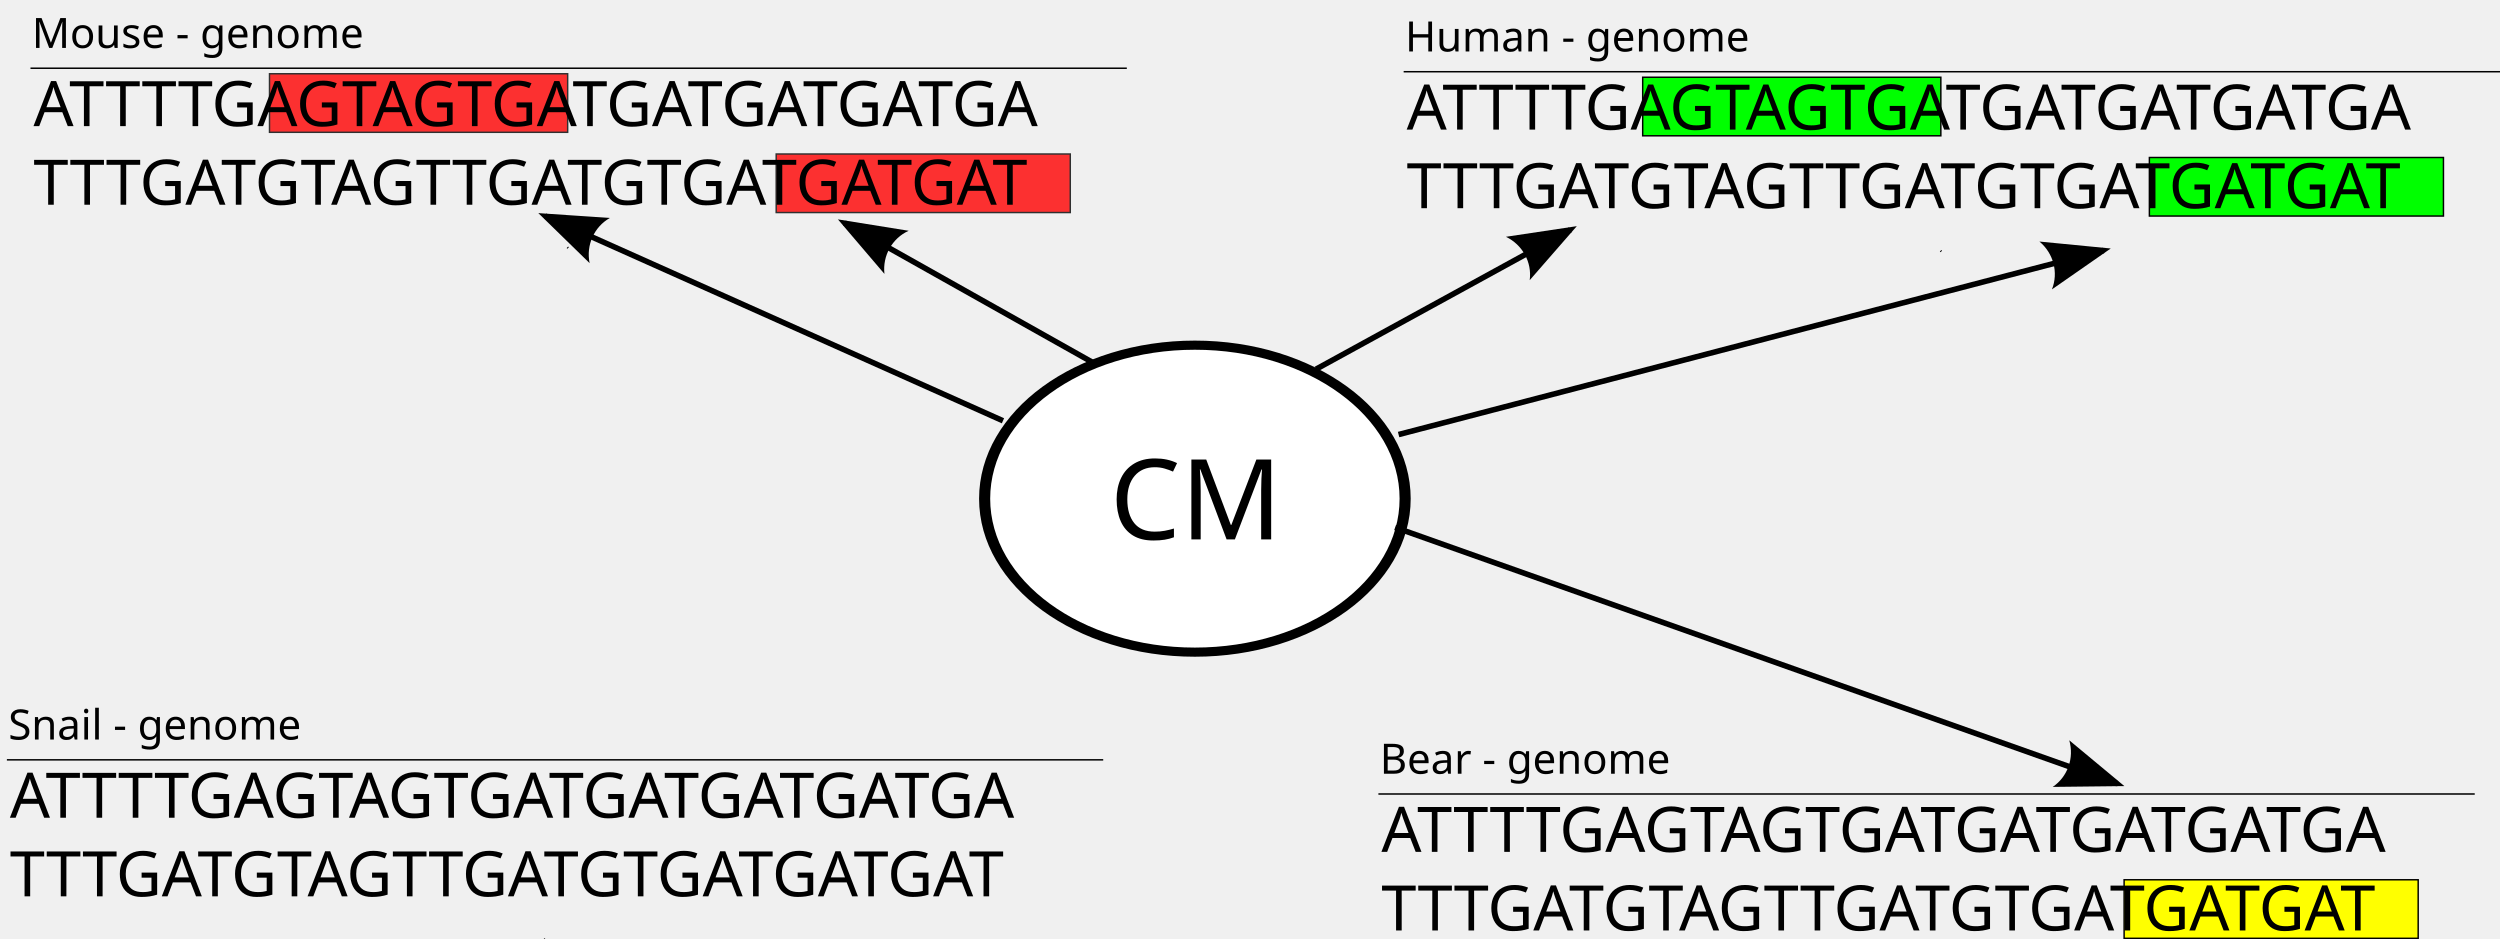
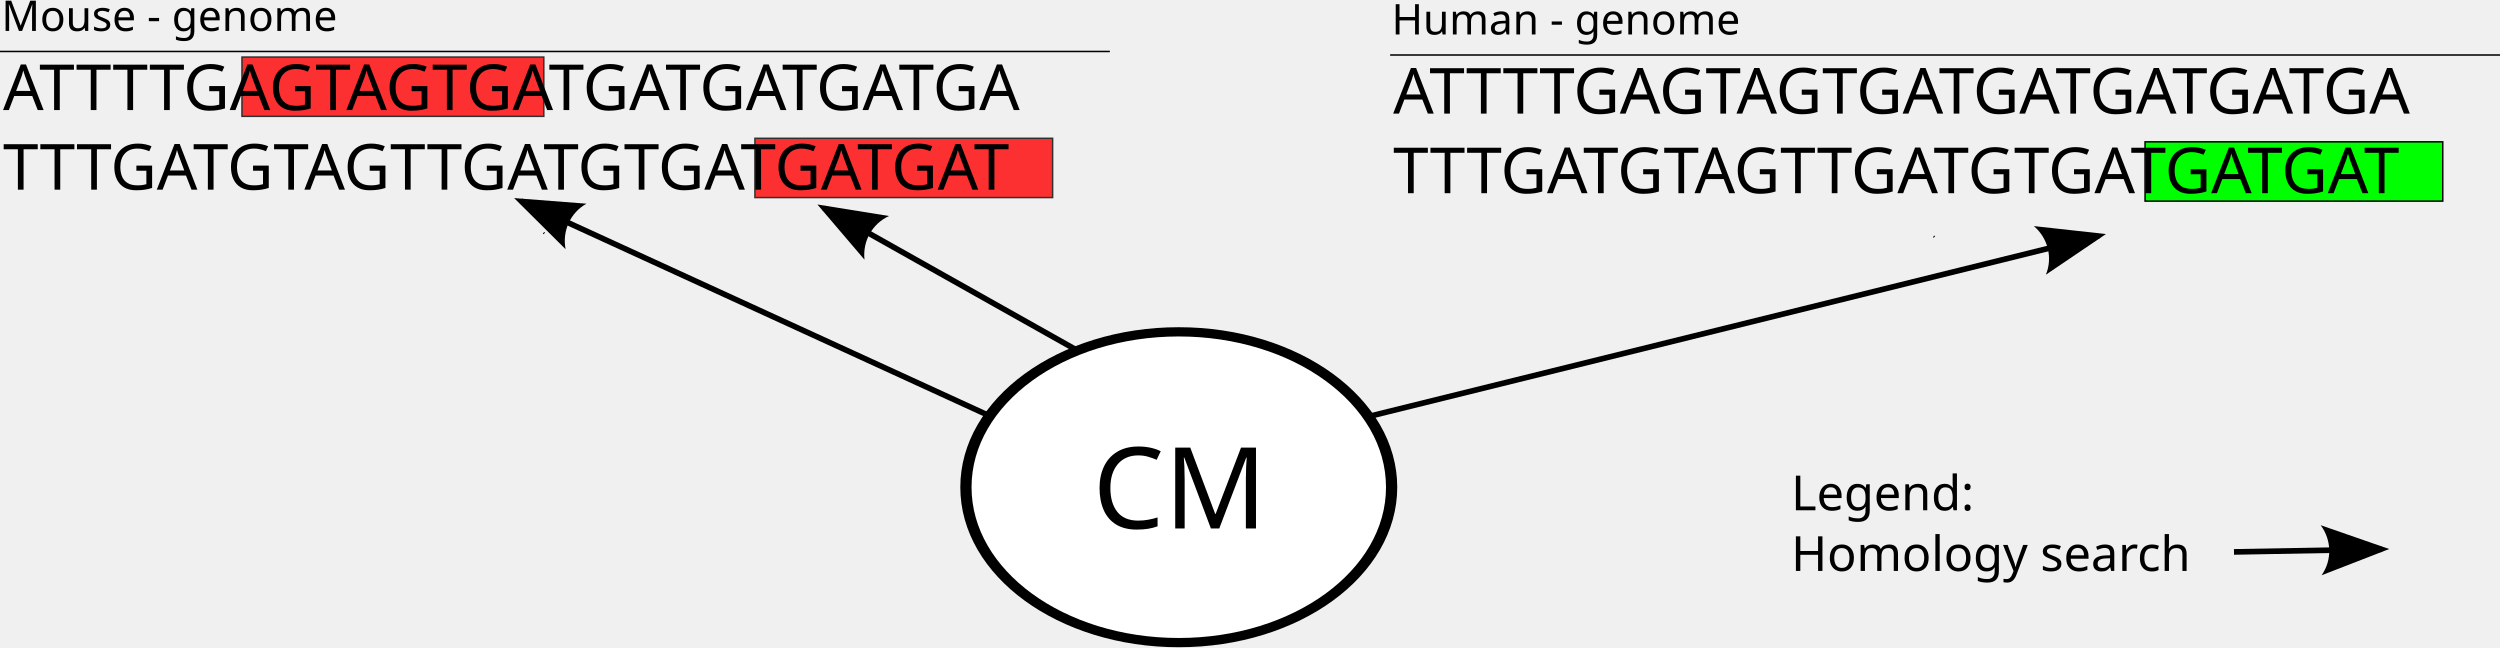
- <svg xmlns="http://www.w3.org/2000/svg" width="625.821" height="234.888" id="svg2" version="1.1">
+ <svg xmlns="http://www.w3.org/2000/svg" width="618.191" height="160.163" id="svg2" version="1.1">
  <defs id="defs4">
    <marker orient="auto" refY="0" refX="0" id="Arrow2Lend" style="overflow:visible">
      <path id="path3814" style="fill-rule:evenodd;stroke-width:0.625;stroke-linejoin:round" d="M 8.719,4.034 -2.207,0.016 8.719,-4.002 c -1.745,2.372 -1.735,5.617 -6e-7,8.035 z" transform="matrix(-1.1,0,0,-1.1,-1.1,0)" />
    </marker>
    <marker orient="auto" refY="0" refX="0" id="TriangleOutL" style="overflow:visible">
      <path id="path3935" d="m 5.77,0 -8.65,5 0,-10 8.65,5 z" style="fill-rule:evenodd;stroke:#000000;stroke-width:1pt" transform="scale(0.8,0.8)" />
    </marker>
    <marker orient="auto" refY="0" refX="0" id="Arrow1Lend" style="overflow:visible">
      <path id="path3796" d="M 0,0 5,-5 -12.5,0 5,5 0,0 z" style="fill-rule:evenodd;stroke:#000000;stroke-width:1pt" transform="matrix(-0.8,0,0,-0.8,-10,0)" />
    </marker>
    <marker orient="auto" refY="0" refX="0" id="Arrow1Lstart" style="overflow:visible">
      <path id="path3793" d="M 0,0 5,-5 -12.5,0 5,5 0,0 z" style="fill-rule:evenodd;stroke:#000000;stroke-width:1pt" transform="matrix(0.8,0,0,0.8,10,0)" />
    </marker>
    <marker orient="auto" refY="0" refX="0" id="Arrow1Lend-6" style="overflow:visible">
      <path id="path3796-2" d="M 0,0 5,-5 -12.5,0 5,5 0,0 z" style="fill-rule:evenodd;stroke:#000000;stroke-width:1pt" transform="matrix(-0.8,0,0,-0.8,-10,0)" />
    </marker>
    <marker orient="auto" refY="0" refX="0" id="Arrow1Lend-63" style="overflow:visible">
      <path id="path3796-6" d="M 0,0 5,-5 -12.5,0 5,5 0,0 z" style="fill-rule:evenodd;stroke:#000000;stroke-width:1pt" transform="matrix(-0.8,0,0,-0.8,-10,0)" />
    </marker>
    <marker orient="auto" refY="0" refX="0" id="Arrow1Lend-2" style="overflow:visible">
      <path id="path3796-1" d="M 0,0 5,-5 -12.5,0 5,5 0,0 z" style="fill-rule:evenodd;stroke:#000000;stroke-width:1pt" transform="matrix(-0.8,0,0,-0.8,-10,0)" />
    </marker>
    <marker orient="auto" refY="0" refX="0" id="Arrow1Lend-4" style="overflow:visible">
      <path id="path3796-18" d="M 0,0 5,-5 -12.5,0 5,5 0,0 z" style="fill-rule:evenodd;stroke:#000000;stroke-width:1pt" transform="matrix(-0.8,0,0,-0.8,-10,0)" />
    </marker>
    <marker orient="auto" refY="0" refX="0" id="Arrow1Lend-9" style="overflow:visible">
      <path id="path3796-0" d="M 0,0 5,-5 -12.5,0 5,5 0,0 z" style="fill-rule:evenodd;stroke:#000000;stroke-width:1pt" transform="matrix(-0.8,0,0,-0.8,-10,0)" />
    </marker>
    <marker orient="auto" refY="0" refX="0" id="Arrow2Lend-0" style="overflow:visible">
      <path id="path3814-1" style="fill-rule:evenodd;stroke-width:0.625;stroke-linejoin:round" d="M 8.719,4.034 -2.207,0.016 8.719,-4.002 c -1.745,2.372 -1.735,5.617 -6e-7,8.035 z" transform="matrix(-1.1,0,0,-1.1,-1.1,0)" />
    </marker>
    <marker orient="auto" refY="0" refX="0" id="Arrow2Lend-9" style="overflow:visible">
      <path id="path3814-17" style="fill-rule:evenodd;stroke-width:0.625;stroke-linejoin:round" d="M 8.719,4.034 -2.207,0.016 8.719,-4.002 c -1.745,2.372 -1.735,5.617 -6e-7,8.035 z" transform="matrix(-1.1,0,0,-1.1,-1.1,0)" />
    </marker>
    <marker orient="auto" refY="0" refX="0" id="Arrow2Lend-3" style="overflow:visible">
      <path id="path3814-3" style="fill-rule:evenodd;stroke-width:0.625;stroke-linejoin:round" d="M 8.719,4.034 -2.207,0.016 8.719,-4.002 c -1.745,2.372 -1.735,5.617 -6e-7,8.035 z" transform="matrix(-1.1,0,0,-1.1,-1.1,0)" />
    </marker>
    <marker orient="auto" refY="0" refX="0" id="Arrow2Lend-5" style="overflow:visible">
      <path id="path3814-2" style="fill-rule:evenodd;stroke-width:0.625;stroke-linejoin:round" d="M 8.719,4.034 -2.207,0.016 8.719,-4.002 c -1.745,2.372 -1.735,5.617 -6e-7,8.035 z" transform="matrix(-1.1,0,0,-1.1,-1.1,0)" />
    </marker>
    <marker orient="auto" refY="0" refX="0" id="Arrow2Lend-01" style="overflow:visible">
      <path id="path3814-9" style="fill-rule:evenodd;stroke-width:0.625;stroke-linejoin:round" d="M 8.719,4.034 -2.207,0.016 8.719,-4.002 c -1.745,2.372 -1.735,5.617 -6e-7,8.035 z" transform="matrix(-1.1,0,0,-1.1,-1.1,0)" />
    </marker>
    <marker orient="auto" refY="0" refX="0" id="Arrow2Lend-2" style="overflow:visible">
      <path id="path3814-4" style="fill-rule:evenodd;stroke-width:0.625;stroke-linejoin:round" d="M 8.719,4.034 -2.207,0.016 8.719,-4.002 c -1.745,2.372 -1.735,5.617 -6e-7,8.035 z" transform="matrix(-1.1,0,0,-1.1,-1.1,0)" />
    </marker>
    <marker orient="auto" refY="0" refX="0" id="Arrow2Lend-7" style="overflow:visible">
      <path id="path3814-8" style="fill-rule:evenodd;stroke-width:0.625;stroke-linejoin:round" d="M 8.719,4.034 -2.207,0.016 8.719,-4.002 c -1.745,2.372 -1.735,5.617 -6e-7,8.035 z" transform="matrix(-1.1,0,0,-1.1,-1.1,0)" />
    </marker>
    <marker orient="auto" refY="0" refX="0" id="Arrow2Lend-1" style="overflow:visible">
      <path id="path3814-25" style="fill-rule:evenodd;stroke-width:0.625;stroke-linejoin:round" d="M 8.719,4.034 -2.207,0.016 8.719,-4.002 c -1.745,2.372 -1.735,5.617 -6e-7,8.035 z" transform="matrix(-1.1,0,0,-1.1,-1.1,0)" />
    </marker>
    <marker orient="auto" refY="0" refX="0" id="Arrow2Lend-73" style="overflow:visible">
      <path id="path3814-44" style="fill-rule:evenodd;stroke-width:0.625;stroke-linejoin:round" d="M 8.719,4.034 -2.207,0.016 8.719,-4.002 c -1.745,2.372 -1.735,5.617 -6e-7,8.035 z" transform="matrix(-1.1,0,0,-1.1,-1.1,0)" />
    </marker>
    <marker orient="auto" refY="0" refX="0" id="Arrow2Lend-76" style="overflow:visible">
      <path id="path3814-14" style="fill-rule:evenodd;stroke-width:0.625;stroke-linejoin:round" d="M 8.719,4.034 -2.207,0.016 8.719,-4.002 c -1.745,2.372 -1.735,5.617 -6e-7,8.035 z" transform="matrix(-1.1,0,0,-1.1,-1.1,0)" />
    </marker>
    <marker orient="auto" refY="0" refX="0" id="Arrow2Lend-37" style="overflow:visible">
      <path id="path3814-48" style="fill-rule:evenodd;stroke-width:0.625;stroke-linejoin:round" d="M 8.719,4.034 -2.207,0.016 8.719,-4.002 c -1.745,2.372 -1.735,5.617 -6e-7,8.035 z" transform="matrix(-1.1,0,0,-1.1,-1.1,0)" />
    </marker>
    <marker orient="auto" refY="0" refX="0" id="Arrow2Lend-6" style="overflow:visible">
      <path id="path3814-40" style="fill-rule:evenodd;stroke-width:0.625;stroke-linejoin:round" d="M 8.719,4.034 -2.207,0.016 8.719,-4.002 c -1.745,2.372 -1.735,5.617 -6e-7,8.035 z" transform="matrix(-1.1,0,0,-1.1,-1.1,0)" />
    </marker>
    <marker orient="auto" refY="0" refX="0" id="Arrow2Lend-33" style="overflow:visible">
      <path id="path3814-99" style="fill-rule:evenodd;stroke-width:0.625;stroke-linejoin:round" d="M 8.719,4.034 -2.207,0.016 8.719,-4.002 c -1.745,2.372 -1.735,5.617 -6e-7,8.035 z" transform="matrix(-1.1,0,0,-1.1,-1.1,0)" />
    </marker>
    <marker orient="auto" refY="0" refX="0" id="Arrow2Lend-52" style="overflow:visible">
      <path id="path3814-6" style="fill-rule:evenodd;stroke-width:0.625;stroke-linejoin:round" d="M 8.719,4.034 -2.207,0.016 8.719,-4.002 c -1.745,2.372 -1.735,5.617 -6e-7,8.035 z" transform="matrix(-1.1,0,0,-1.1,-1.1,0)" />
    </marker>
+     <marker orient="auto" refY="0" refX="0" id="Arrow2Lend-54" style="overflow:visible">
+       <path id="path3814-26" style="fill-rule:evenodd;stroke-width:0.625;stroke-linejoin:round" d="M 8.719,4.034 -2.207,0.016 8.719,-4.002 c -1.745,2.372 -1.735,5.617 -6e-7,8.035 z" transform="matrix(-1.1,0,0,-1.1,-1.1,0)" />
+     </marker>
  </defs>
-   <g id="layer1" transform="translate(-43.37981,-90.47662)">
-     <text xml:space="preserve" style="font-size:15.737px;font-style:normal;font-weight:normal;line-height:125%;letter-spacing:0px;word-spacing:0px;fill:#000000;fill-opacity:1;stroke:none;font-family:Sans" x="45.855" y="295.18" id="text4614">
-       <tspan id="tspan4616" x="45.855" y="295.18">ATTTTGAGTAGTGATGATGATGATGA</tspan>
-       <tspan x="45.855" y="314.851" id="tspan4620">TTTGATGTAGTTGATGTGATGATGAT</tspan>
-     </text>
+   <g id="layer1" transform="translate(-51.01004,-94.82837)">
    <text xml:space="preserve" style="font-size:8px;font-style:normal;font-weight:normal;line-height:125%;letter-spacing:0px;word-spacing:0px;fill:#000000;fill-opacity:1;stroke:none;font-family:Sans" x="280.482" y="76.763" id="text8822" transform="translate(35.9375,88)">
      <tspan id="tspan8824" x="280.482" y="76.763" />
    </text>
-     <text xml:space="preserve" style="font-size:10.491px;font-style:normal;font-weight:normal;line-height:125%;letter-spacing:0px;word-spacing:0px;fill:#000000;fill-opacity:1;stroke:none;font-family:Sans" x="45.472" y="275.606" id="text8791">
-       <tspan x="45.472" y="275.606" id="tspan8799">Snail - genome</tspan>
-     </text>
-     <path style="fill:none;stroke:#000000;stroke-width:0.248px;stroke-linecap:butt;stroke-linejoin:miter;stroke-opacity:1" d="m 179.417,325.789 0.367,-0.38" id="path3255" />
-     <rect style="fill:#000000;fill-opacity:1;stroke:none" id="rect4624" width="274.444" height="0.376" x="45.102" y="280.497" />
    <path style="fill:#ffffff;stroke:#000000;stroke-width:1;stroke-miterlimit:4;stroke-dasharray:none;stroke-dashoffset:0" id="path3064" d="m 178.269,32.936 c 0,9.275 -8.483,16.793 -18.946,16.793 -10.464,0 -18.946,-7.519 -18.946,-16.793 0,-9.275 8.483,-16.793 18.946,-16.793 10.464,0 18.946,7.519 18.946,16.793 z" transform="matrix(2.778038,0,0,2.288043,-100.1117,139.9471)" />
    <text xml:space="preserve" style="font-size:28px;font-style:normal;font-weight:normal;line-height:125%;letter-spacing:0px;word-spacing:0px;fill:#000000;fill-opacity:1;stroke:none;font-family:Sans" x="321.205" y="225.499" id="text3936">
      <tspan id="tspan3938" x="321.205" y="225.499">CM</tspan>
    </text>
    <text xml:space="preserve" style="font-size:28px;font-style:normal;font-weight:normal;line-height:125%;letter-spacing:0px;word-spacing:0px;fill:#000000;fill-opacity:1;stroke:none;font-family:Sans" x="380.652" y="49.73" id="text3237" transform="translate(43.37981,90.47662)">
      <tspan id="tspan3239" x="380.652" y="49.73" />
    </text>
-     <rect style="fill:#ffff00;fill-opacity:1;stroke:#000000;stroke-width:0.367" id="rect2985-8-4" width="73.614" height="14.657" x="575.106" y="310.707" />
-     <text xml:space="preserve" style="font-size:15.737px;font-style:normal;font-weight:normal;line-height:125%;letter-spacing:0px;word-spacing:0px;fill:#000000;fill-opacity:1;stroke:none;font-family:Sans" x="389.184" y="303.73" id="text4614-4">
-       <tspan id="tspan4616-3" x="389.184" y="303.73">ATTTTGAGTAGTGATGATGATGATGA</tspan>
-       <tspan x="389.184" y="323.402" id="tspan4620-6">TTTGATGTAGTTGATGTGATGATGAT</tspan>
-     </text>
-     <text xml:space="preserve" style="font-size:10.491px;font-style:normal;font-weight:normal;line-height:125%;letter-spacing:0px;word-spacing:0px;fill:#000000;fill-opacity:1;stroke:none;font-family:Sans" x="388.801" y="284.157" id="text8791-0">
-       <tspan x="388.801" y="284.157" id="tspan8799-8">Bear - genome</tspan>
-     </text>
-     <path style="fill:none;stroke:#000000;stroke-width:0.248px;stroke-linecap:butt;stroke-linejoin:miter;stroke-opacity:1" d="m 522.746,334.34 0.367,-0.38" id="path3255-3" />
-     <rect style="fill:#000000;fill-opacity:1;stroke:none" id="rect4624-0" width="274.444" height="0.376" x="388.431" y="289.048" />
    <rect style="fill:#00ff00;fill-opacity:1;stroke:#000000;stroke-width:0.367" id="rect2985-8-2" width="73.614" height="14.657" x="581.431" y="129.901" />
    <text xml:space="preserve" style="font-size:10.491px;font-style:normal;font-weight:normal;line-height:125%;letter-spacing:0px;word-spacing:0px;fill:#000000;fill-opacity:1;stroke:none;font-family:Sans" x="395.126" y="103.35" id="text8791-05">
      <tspan x="395.126" y="103.35" id="tspan8799-7">Human - genome</tspan>
    </text>
-     <rect style="fill:#00ff00;fill-opacity:1;stroke:#000000;stroke-width:0.37" id="rect2985-4" width="74.636" height="14.657" x="454.591" y="109.814" />
    <path style="fill:none;stroke:#000000;stroke-width:0.248px;stroke-linecap:butt;stroke-linejoin:miter;stroke-opacity:1" d="m 529.071,153.533 0.367,-0.38" id="path3255-0" />
    <rect style="fill:#000000;fill-opacity:1;stroke:none" id="rect4624-3" width="274.444" height="0.376" x="394.756" y="108.242" />
-     <text xml:space="preserve" style="font-size:15.737px;font-style:normal;font-weight:normal;line-height:125%;letter-spacing:0px;word-spacing:0px;fill:#000000;fill-opacity:1;stroke:none;font-family:Sans" x="395.509" y="122.924" id="text4614-2">
-       <tspan id="tspan4616-5" x="395.509" y="122.924">ATTTTGAGTAGTGATGATGATGATGA</tspan>
-       <tspan x="395.509" y="142.595" id="tspan4620-0">TTTGATGTAGTTGATGTGATGATGAT</tspan>
-     </text>
-     <rect style="fill:#ff0000;fill-opacity:1;stroke:#000000;stroke-width:0.367;opacity:0.8" id="rect2985-8-6" width="73.614" height="14.657" x="237.685" y="129.027" />
+     <rect style="opacity:0.8;fill:#ff0000;fill-opacity:1;stroke:#000000;stroke-width:0.367" id="rect2985-8-6" width="73.614" height="14.657" x="237.685" y="129.027" />
    <text xml:space="preserve" style="font-size:10.491px;font-style:normal;font-weight:normal;line-height:125%;letter-spacing:0px;word-spacing:0px;fill:#000000;fill-opacity:1;stroke:none;font-family:Sans" x="51.38" y="102.477" id="text8791-5">
      <tspan x="51.38" y="102.477" id="tspan8799-4">Mouse - genome</tspan>
    </text>
-     <rect style="fill:#ff0000;fill-opacity:1;stroke:#000000;stroke-width:0.37;opacity:0.8" id="rect2985-85" width="74.636" height="14.657" x="110.845" y="108.94" />
+     <rect style="opacity:0.8;fill:#ff0000;fill-opacity:1;stroke:#000000;stroke-width:0.37" id="rect2985-85" width="74.636" height="14.657" x="110.845" y="108.94" />
    <path style="fill:none;stroke:#000000;stroke-width:0.248px;stroke-linecap:butt;stroke-linejoin:miter;stroke-opacity:1" d="m 185.324,152.66 0.367,-0.38" id="path3255-9" />
    <rect style="fill:#000000;fill-opacity:1;stroke:none" id="rect4624-36" width="274.444" height="0.376" x="51.01" y="107.368" />
    <text xml:space="preserve" style="font-size:15.737px;font-style:normal;font-weight:normal;line-height:125%;letter-spacing:0px;word-spacing:0px;fill:#000000;fill-opacity:1;stroke:none;font-family:Sans" x="51.763" y="122.05" id="text4614-46">
      <tspan id="tspan4616-2" x="51.763" y="122.05">ATTTTGAGTAGTGATGATGATGATGA</tspan>
      <tspan x="51.763" y="141.722" id="tspan4620-5">TTTGATGTAGTTGATGTGATGATGAT</tspan>
    </text>
-     <path style="fill:none;stroke:#000000;stroke-width:1.401;stroke-linecap:butt;stroke-linejoin:miter;stroke-miterlimit:4;stroke-opacity:1;stroke-dasharray:none;marker-start:none;marker-end:url(#Arrow2Lend)" d="M 294.45,195.811 179.842,144.561" id="path8171-5-9" />
+     <path style="fill:none;stroke:#000000;stroke-width:1.401;stroke-linecap:butt;stroke-linejoin:miter;stroke-miterlimit:4;stroke-opacity:1;stroke-dasharray:none;marker-start:none;marker-end:url(#Arrow2Lend)" d="M 295.677,197.653 179.842,144.561" id="path8171-5-9" />
    <path style="fill:none;stroke:#000000;stroke-width:1.401;stroke-linecap:butt;stroke-linejoin:miter;stroke-miterlimit:4;stroke-opacity:1;stroke-dasharray:none;marker-start:none;marker-end:url(#Arrow2Lend)" d="M 316.841,181.171 254.767,146.283" id="path8171-5-6" />
-     <path style="fill:none;stroke:#000000;stroke-width:1.401;stroke-linecap:butt;stroke-linejoin:miter;stroke-miterlimit:4;stroke-opacity:1;stroke-dasharray:none;marker-start:none;marker-end:url(#Arrow2Lend)" d="M 392.627,222.508 573.412,286.659" id="path8171-5-1" />
-     <path style="fill:none;stroke:#000000;stroke-width:1.401;stroke-linecap:butt;stroke-linejoin:miter;stroke-miterlimit:4;stroke-opacity:1;stroke-dasharray:none;marker-start:none;marker-end:url(#Arrow2Lend)" d="m 372.819,182.893 63.662,-34.888" id="path8171-5-14" />
-     <path style="fill:none;stroke:#000000;stroke-width:1.401;stroke-linecap:butt;stroke-linejoin:miter;stroke-miterlimit:4;stroke-opacity:1;stroke-dasharray:none;marker-start:none;marker-end:url(#Arrow2Lend)" d="M 393.488,199.256 569.967,153.173" id="path8171-5-22" />
+     <text xml:space="preserve" style="font-size:15.737px;font-style:normal;font-weight:normal;line-height:125%;letter-spacing:0px;word-spacing:0px;fill:#000000;fill-opacity:1;stroke:none;font-family:Sans" x="395.509" y="122.924" id="text4614-2">
+       <tspan id="tspan4616-5" x="395.509" y="122.924">ATTTTGAGTAGTGATGATGATGATGA</tspan>
+       <tspan x="395.509" y="142.595" id="tspan4620-0">TTTGATGTAGTTGATGTGATGATGAT</tspan>
+     </text>
+     <text xml:space="preserve" style="font-size:10px;font-style:normal;font-weight:normal;line-height:125%;letter-spacing:0px;word-spacing:0px;fill:#000000;fill-opacity:1;stroke:none;font-family:Sans" x="493.937" y="221.012" id="text3359">
+       <tspan id="tspan3361" x="493.937" y="221.012" style="font-size:12px">Legend:</tspan>
+       <tspan x="493.937" y="236.012" id="tspan3363" style="font-size:12px">Homology search </tspan>
+     </text>
+     <path style="fill:none;stroke:#000000;stroke-width:1.401;stroke-linecap:butt;stroke-linejoin:miter;stroke-miterlimit:4;stroke-opacity:1;stroke-dasharray:none;marker-start:none;marker-end:url(#Arrow2Lend)" d="m 603.42,231.304 36.524,-0.659" id="path8171-5-22-9" />
+     <path style="fill:none;stroke:#000000;stroke-width:1.401;stroke-linecap:butt;stroke-linejoin:miter;stroke-miterlimit:4;stroke-opacity:1;stroke-dasharray:none;marker-start:none;marker-end:url(#Arrow2Lend)" d="M 388.577,198.028 569.967,153.173" id="path8171-5-22" />
  </g>
</svg>
